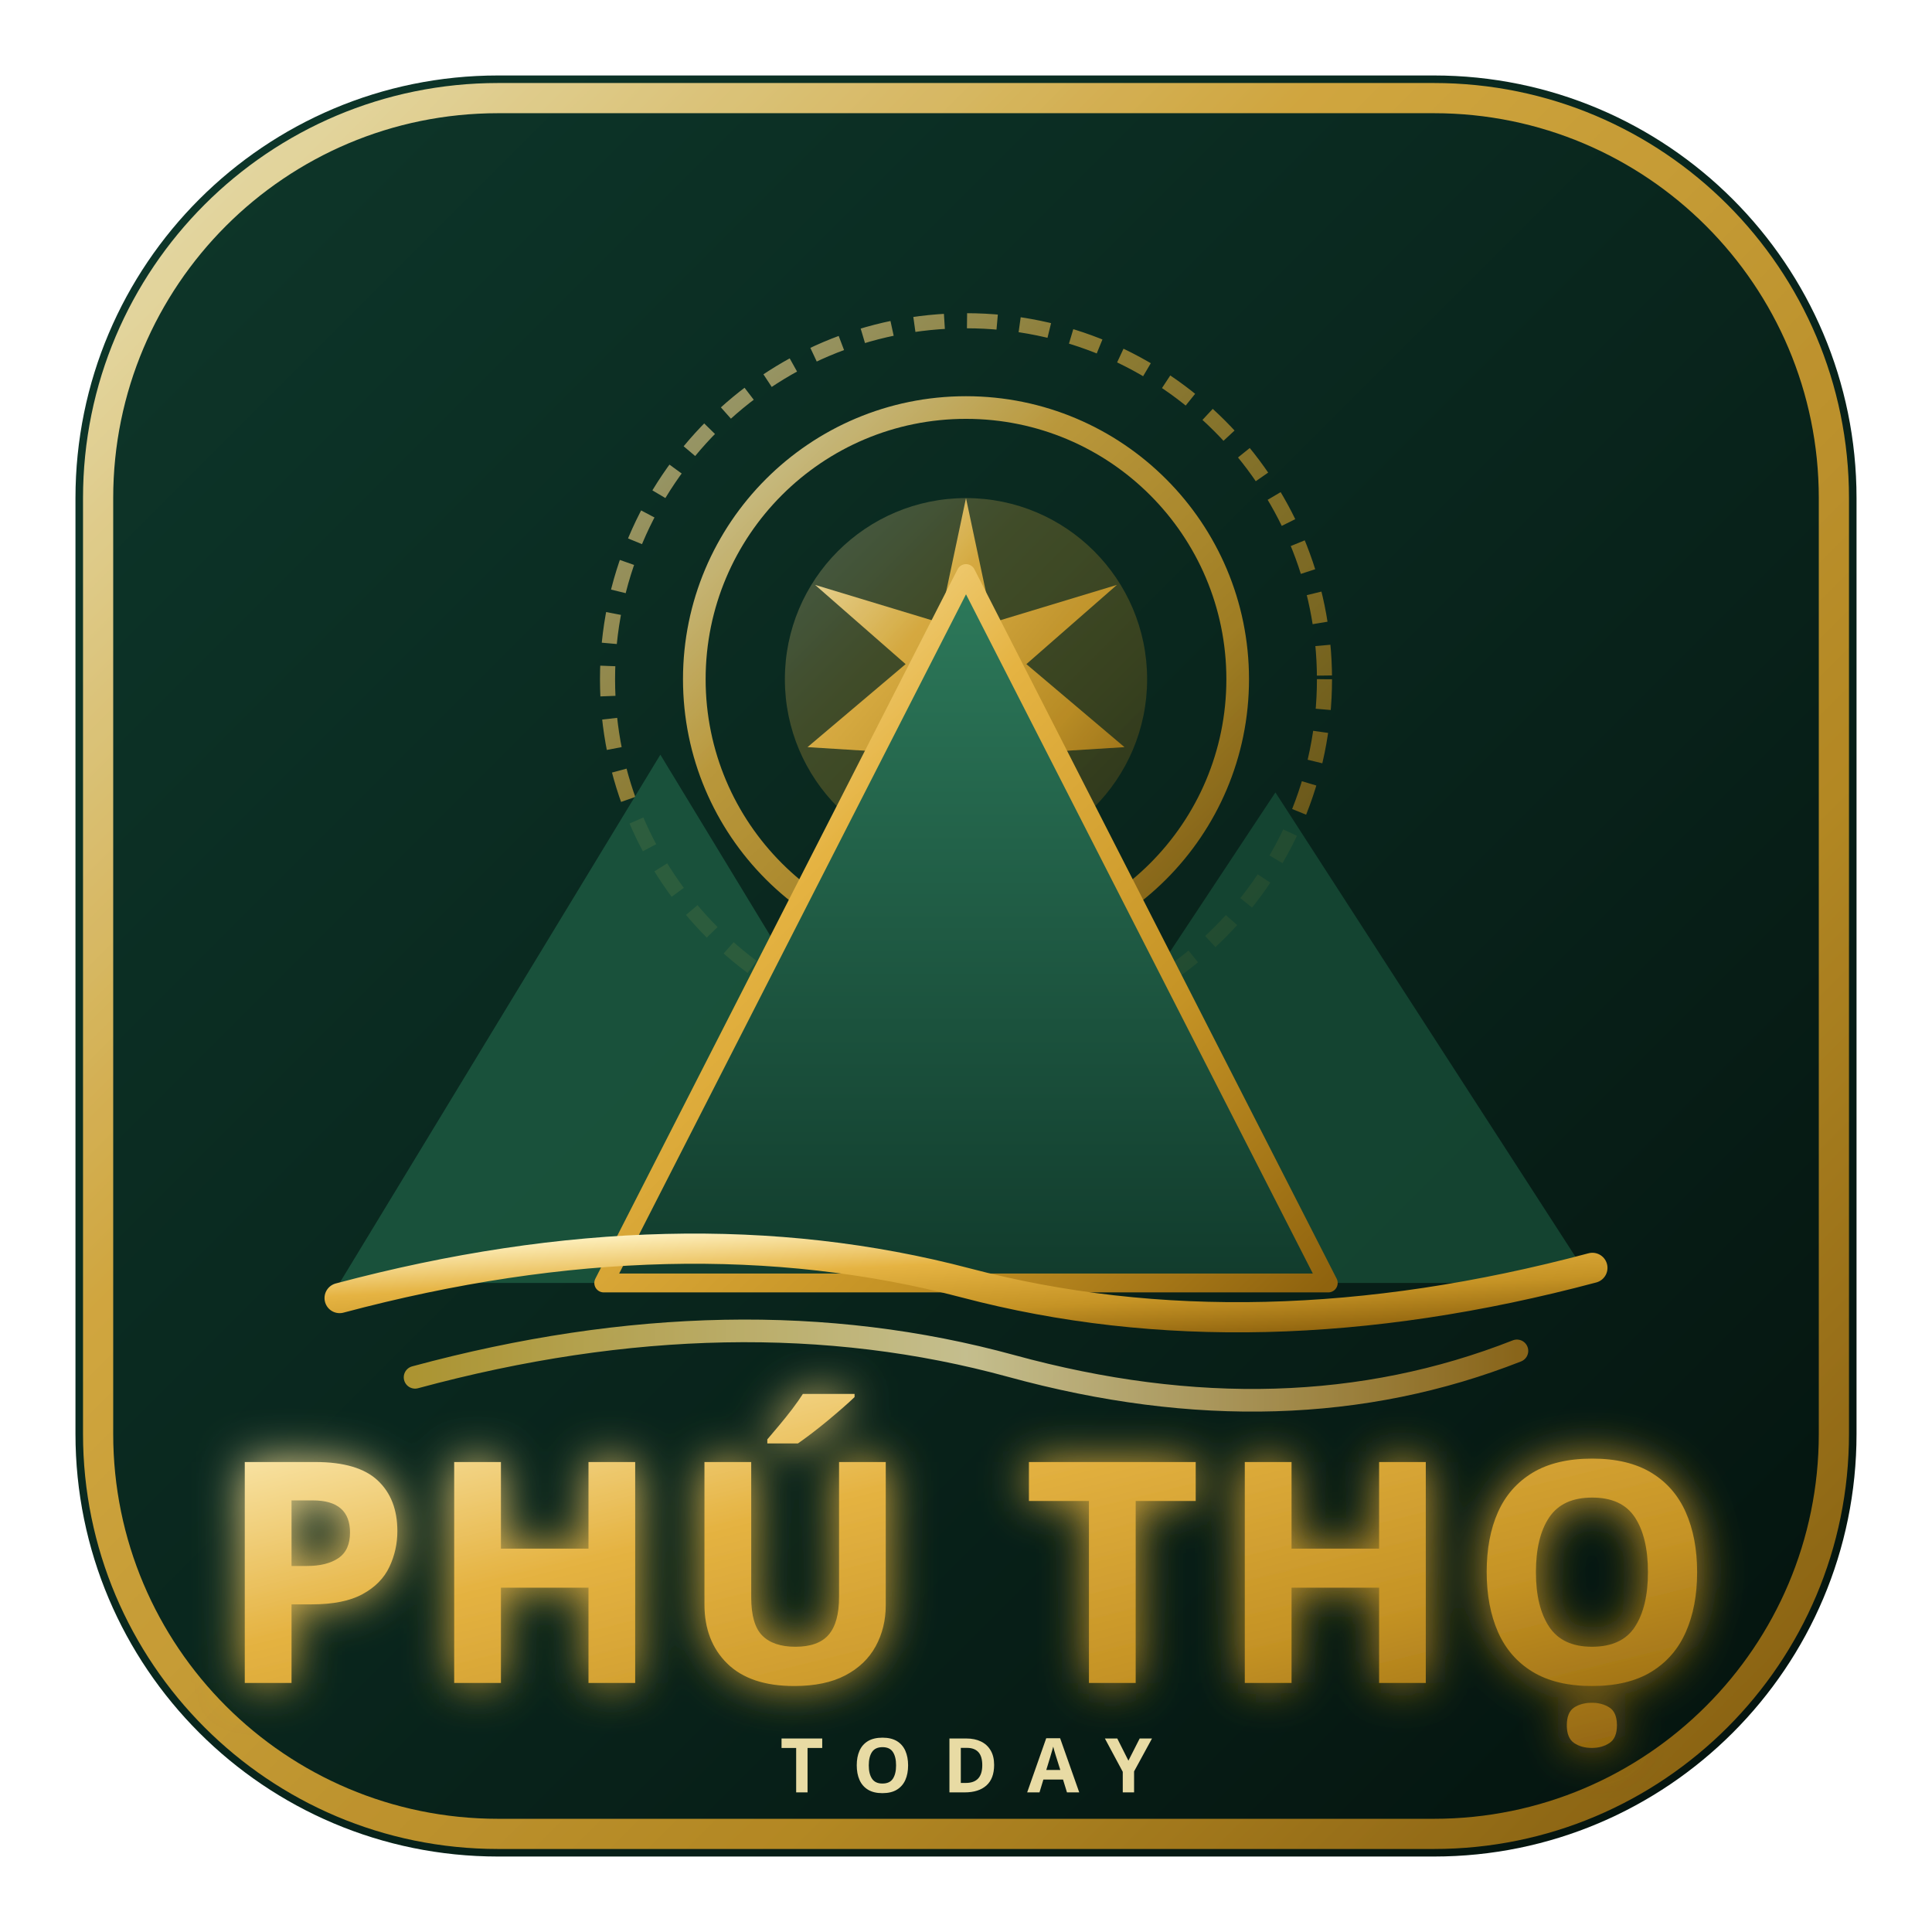
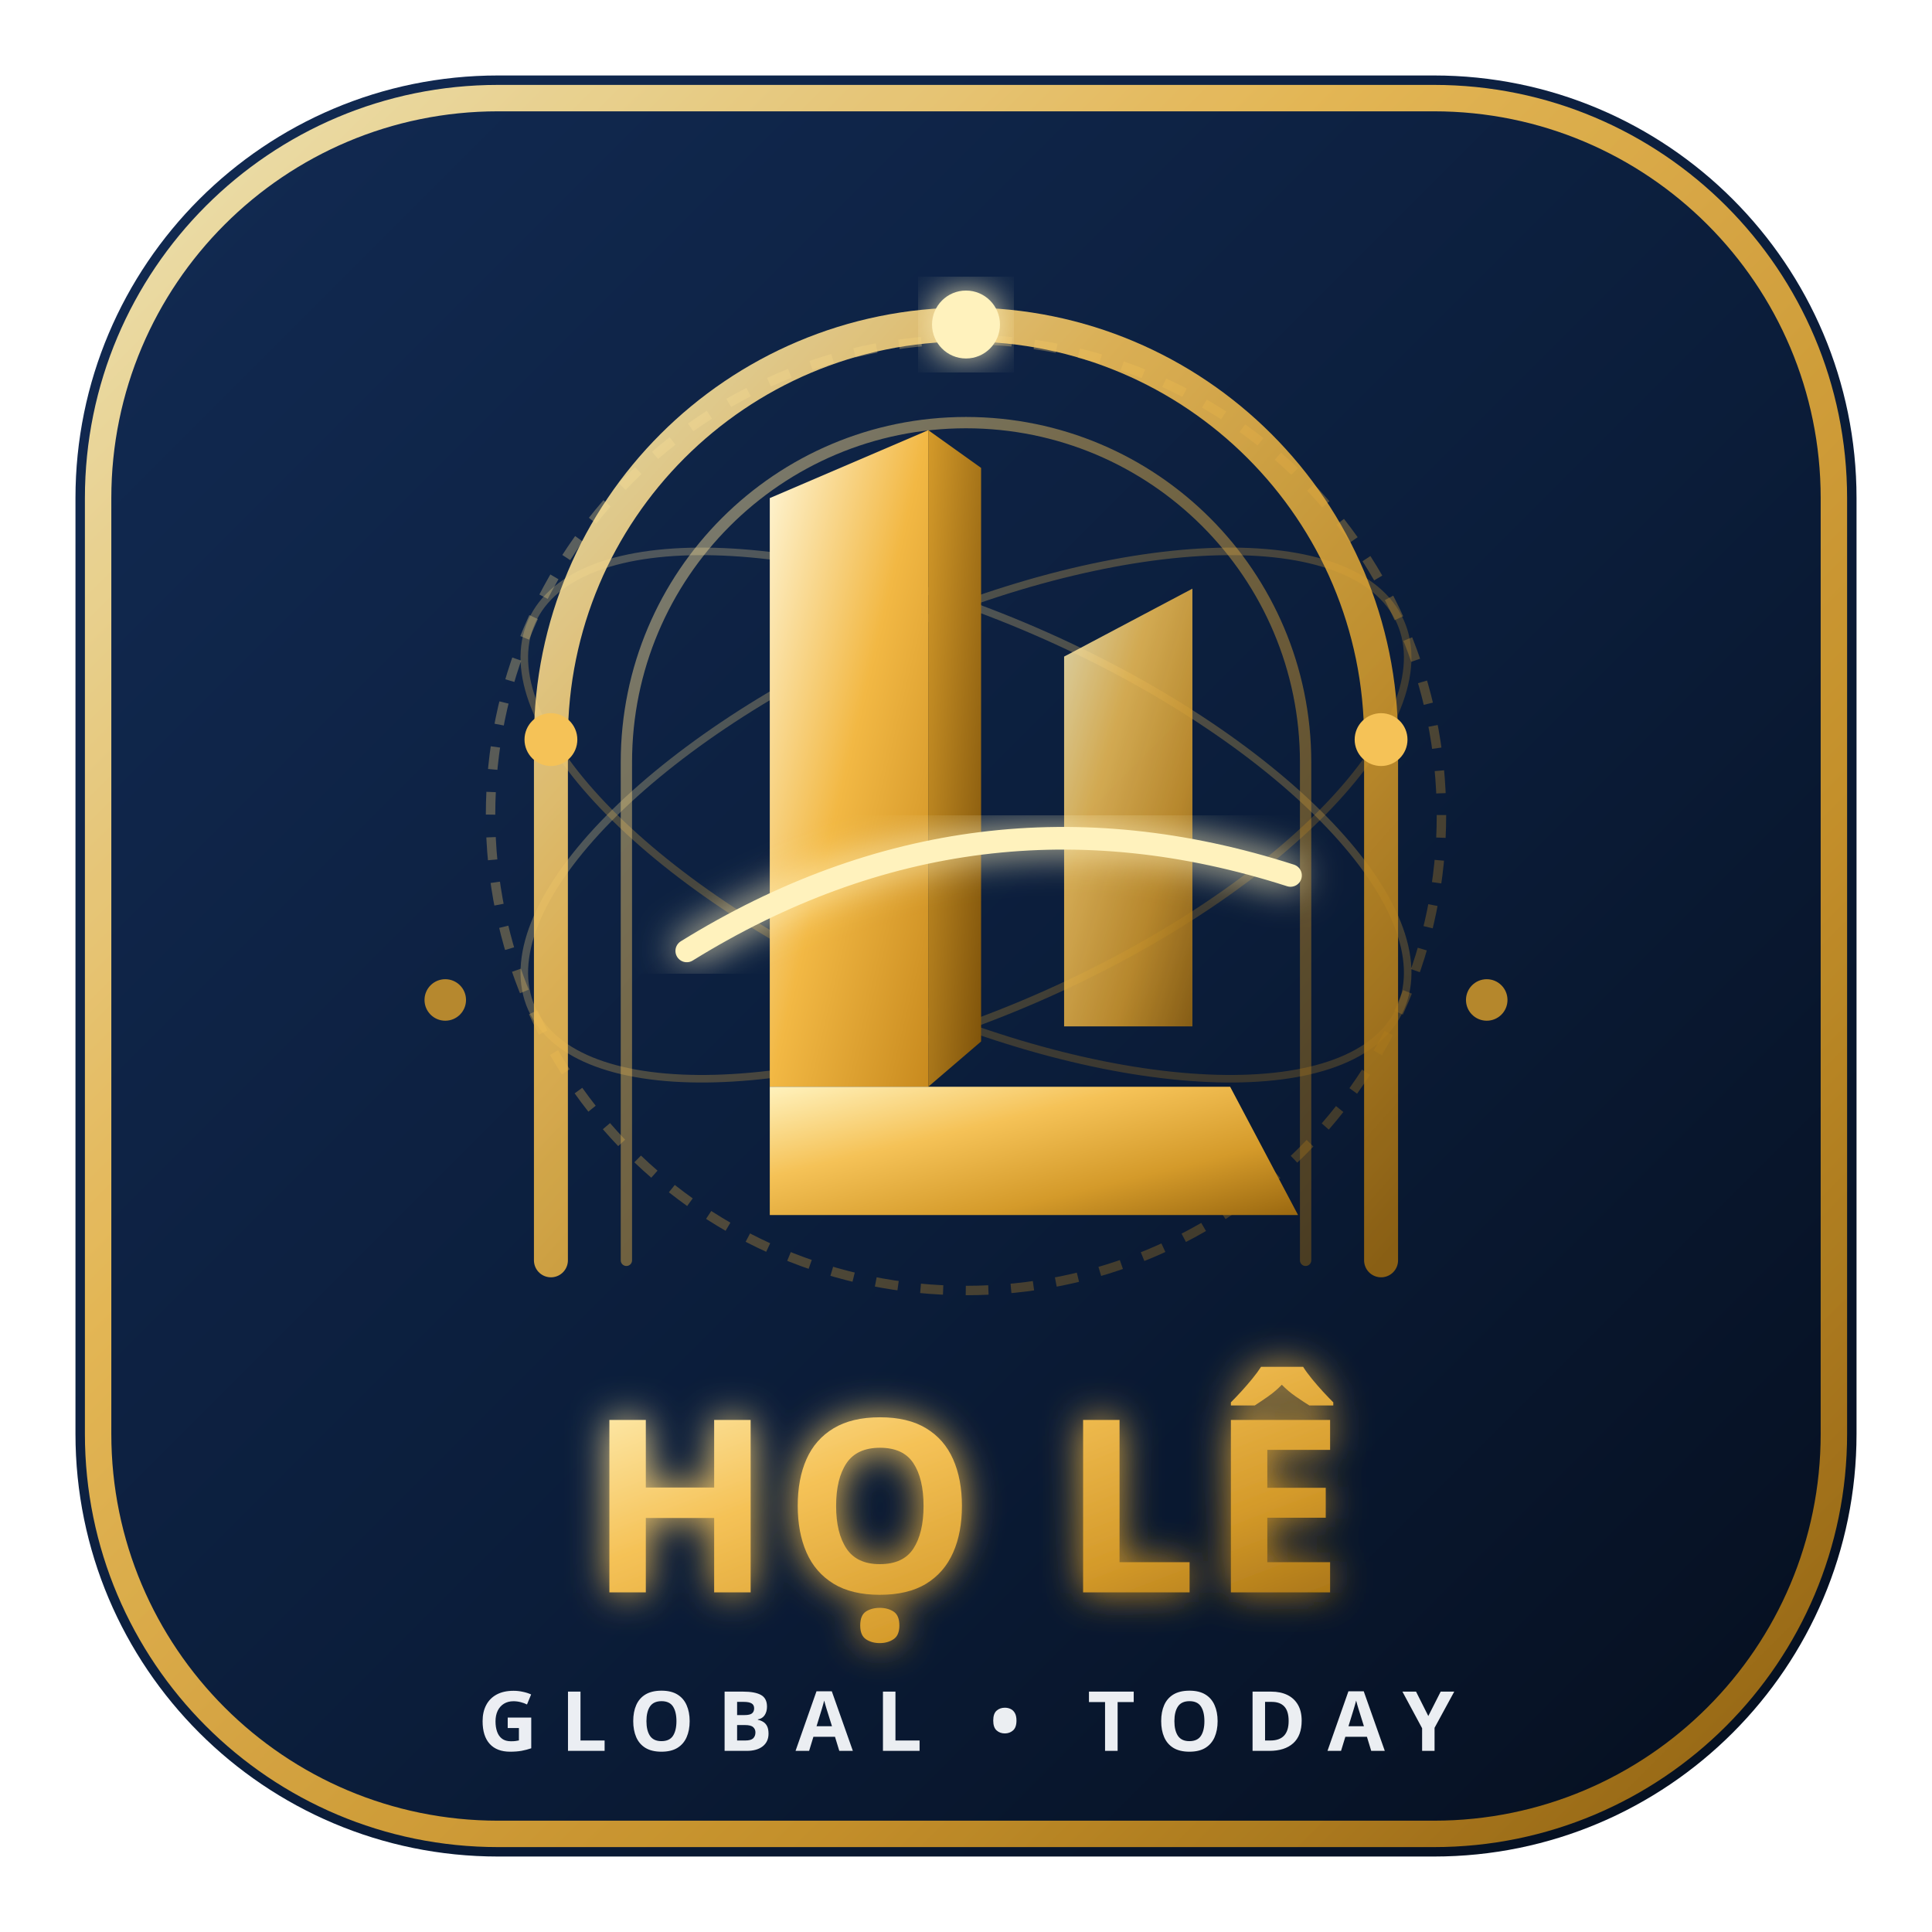
<svg xmlns="http://www.w3.org/2000/svg" viewBox="0 0 512 512" width="512" height="512">
  <defs>
-     <linearGradient id="ptBgGrad" x1="0%" y1="0%" x2="100%" y2="100%">
-       <stop offset="0%" stop-color="#0E382B" />
-       <stop offset="60%" stop-color="#08221A" />
-       <stop offset="100%" stop-color="#04120D" />
+     <linearGradient id="hlNavyBg" x1="0%" y1="0%" x2="100%" y2="100%">
+       <stop offset="0%" stop-color="#122B54" />
+       <stop offset="55%" stop-color="#0B1D3A" />
+       <stop offset="100%" stop-color="#050E1D" />
    </linearGradient>
-     <linearGradient id="ptGoldGrad" x1="0%" y1="0%" x2="100%" y2="100%">
-       <stop offset="0%" stop-color="#FFF3C4" />
-       <stop offset="35%" stop-color="#E5B342" />
-       <stop offset="70%" stop-color="#C59325" />
-       <stop offset="100%" stop-color="#8F630E" />
+     <linearGradient id="hlGoldGrad" x1="0%" y1="0%" x2="100%" y2="100%">
+       <stop offset="0%" stop-color="#FFF2BD" />
+       <stop offset="35%" stop-color="#F5C257" />
+       <stop offset="70%" stop-color="#D49A2A" />
+       <stop offset="100%" stop-color="#9A6810" />
    </linearGradient>
-     <linearGradient id="ptBronzeGrad" x1="0%" y1="0%" x2="100%" y2="0%">
-       <stop offset="0%" stop-color="#D4AF37" />
-       <stop offset="50%" stop-color="#F3E5AB" />
-       <stop offset="100%" stop-color="#AA771C" />
+     <linearGradient id="hlL3DLight" x1="0%" y1="0%" x2="100%" y2="100%">
+       <stop offset="0%" stop-color="#FFF8DB" />
+       <stop offset="50%" stop-color="#F2B844" />
+       <stop offset="100%" stop-color="#C88A1E" />
    </linearGradient>
-     <linearGradient id="ptMountainGrad" x1="0%" y1="0%" x2="0%" y2="100%">
-       <stop offset="0%" stop-color="#2D7A5B" />
-       <stop offset="100%" stop-color="#113B2C" />
+     <linearGradient id="hlL3DShadow" x1="0%" y1="0%" x2="100%" y2="100%">
+       <stop offset="0%" stop-color="#D49A2A" />
+       <stop offset="100%" stop-color="#7D520A" />
    </linearGradient>
-     <filter id="ptGlow" x="-20%" y="-20%" width="140%" height="140%">
-       <feGaussianBlur stdDeviation="6" result="blur" />
+     <filter id="hlGlow" x="-20%" y="-20%" width="140%" height="140%">
+       <feGaussianBlur stdDeviation="5" result="blur" />
      <feComposite in="SourceGraphic" in2="blur" operator="over" />
    </filter>
  </defs>
-   <rect x="20" y="20" width="472" height="472" rx="112" fill="url(#ptBgGrad)" />
-   <rect x="26" y="26" width="460" height="460" rx="106" fill="none" stroke="url(#ptGoldGrad)" stroke-width="8" opacity="0.9" />
-   <circle cx="256" cy="180" r="95" fill="none" stroke="url(#ptGoldGrad)" stroke-width="4" opacity="0.6" stroke-dasharray="8 6" />
-   <circle cx="256" cy="180" r="72" fill="none" stroke="url(#ptGoldGrad)" stroke-width="6" opacity="0.8" />
-   <circle cx="256" cy="180" r="48" fill="url(#ptGoldGrad)" opacity="0.25" />
-   <polygon points="256,132 263,165 296,155 272,176 298,198 266,200 270,232 256,204 242,232 246,200 214,198 240,176 216,155 249,165" fill="url(#ptGoldGrad)" opacity="0.9" />
-   <polygon points="90,340 175,200 260,340" fill="#1C5840" opacity="0.85" />
-   <polygon points="252,340 338,210 422,340" fill="#164A35" opacity="0.85" />
-   <polygon points="160,340 256,152 352,340" fill="url(#ptMountainGrad)" stroke="url(#ptGoldGrad)" stroke-width="5" stroke-linejoin="round" />
-   <path d="M 90 344 Q 180 320, 256 340 T 422 336" fill="none" stroke="url(#ptGoldGrad)" stroke-width="8" stroke-linecap="round" />
-   <path d="M 110 365 Q 195 342, 268 362 T 402 358" fill="none" stroke="url(#ptBronzeGrad)" stroke-width="6" stroke-linecap="round" opacity="0.8" />
-   <text x="256" y="446" text-anchor="middle" font-family="'Plus Jakarta Sans', 'Outfit', 'Segoe UI', sans-serif" font-weight="900" font-size="82" fill="url(#ptGoldGrad)" filter="url(#ptGlow)" letter-spacing="4">PHÚ THỌ</text>
-   <text x="256" y="475" text-anchor="middle" font-family="'Plus Jakarta Sans', sans-serif" font-weight="700" font-size="20" fill="#F3E5AB" letter-spacing="8" opacity="0.95">TODAY</text>
+   <rect x="20" y="20" width="472" height="472" rx="112" fill="url(#hlNavyBg)" />
+   <rect x="26" y="26" width="460" height="460" rx="106" fill="none" stroke="url(#hlGoldGrad)" stroke-width="7" opacity="0.92" />
+   <circle cx="256" cy="216" r="126" fill="none" stroke="url(#hlGoldGrad)" stroke-width="2.5" opacity="0.32" stroke-dasharray="6 6" />
+   <ellipse cx="256" cy="216" rx="126" ry="52" fill="none" stroke="url(#hlGoldGrad)" stroke-width="2" opacity="0.28" transform="rotate(-24 256 216)" />
+   <ellipse cx="256" cy="216" rx="126" ry="52" fill="none" stroke="url(#hlGoldGrad)" stroke-width="2" opacity="0.28" transform="rotate(24 256 216)" />
+   <path d="M 146 334 L 146 196 A 110 110 0 0 1 366 196 L 366 334" fill="none" stroke="url(#hlGoldGrad)" stroke-width="9" stroke-linecap="round" opacity="0.88" />
+   <path d="M 166 334 L 166 202 A 90 90 0 0 1 346 202 L 346 334" fill="none" stroke="url(#hlGoldGrad)" stroke-width="3" stroke-linecap="round" opacity="0.45" />
+   <circle cx="256" cy="86" r="9" fill="#FFF2BD" filter="url(#hlGlow)" />
+   <circle cx="146" cy="196" r="7" fill="#F5C257" />
+   <circle cx="366" cy="196" r="7" fill="#F5C257" />
+   <circle cx="118" cy="265" r="5.5" fill="#D49A2A" opacity="0.85" />
+   <circle cx="394" cy="265" r="5.5" fill="#D49A2A" opacity="0.85" />
+   <polygon points="204,132 246,114 246,288 204,288" fill="url(#hlL3DLight)" />
+   <polygon points="246,114 260,124 260,276 246,288" fill="url(#hlL3DShadow)" />
+   <polygon points="204,288 326,288 344,322 204,322" fill="url(#hlGoldGrad)" />
+   <polygon points="282,174 316,156 316,272 282,272" fill="url(#hlGoldGrad)" opacity="0.85" />
+   <path d="M 182 252 Q 258 205 342 232" fill="none" stroke="#FFF2BD" stroke-width="6" stroke-linecap="round" filter="url(#hlGlow)" />
+   <path d="M 104 352 L 408 352" stroke="url(#hlGoldGrad)" stroke-width="4" stroke-linecap="round" opacity="0.75" />
+   <text x="256" y="422" text-anchor="middle" font-family="'Plus Jakarta Sans', 'Outfit', 'Be Vietnam Pro', sans-serif" font-weight="900" font-size="64" fill="url(#hlGoldGrad)" filter="url(#hlGlow)" letter-spacing="3">HỌ LÊ</text>
+   <text x="256" y="464" text-anchor="middle" font-family="'Plus Jakarta Sans', sans-serif" font-weight="800" font-size="22" fill="#F7F9FC" letter-spacing="6" opacity="0.95">GLOBAL • TODAY</text>
</svg>
